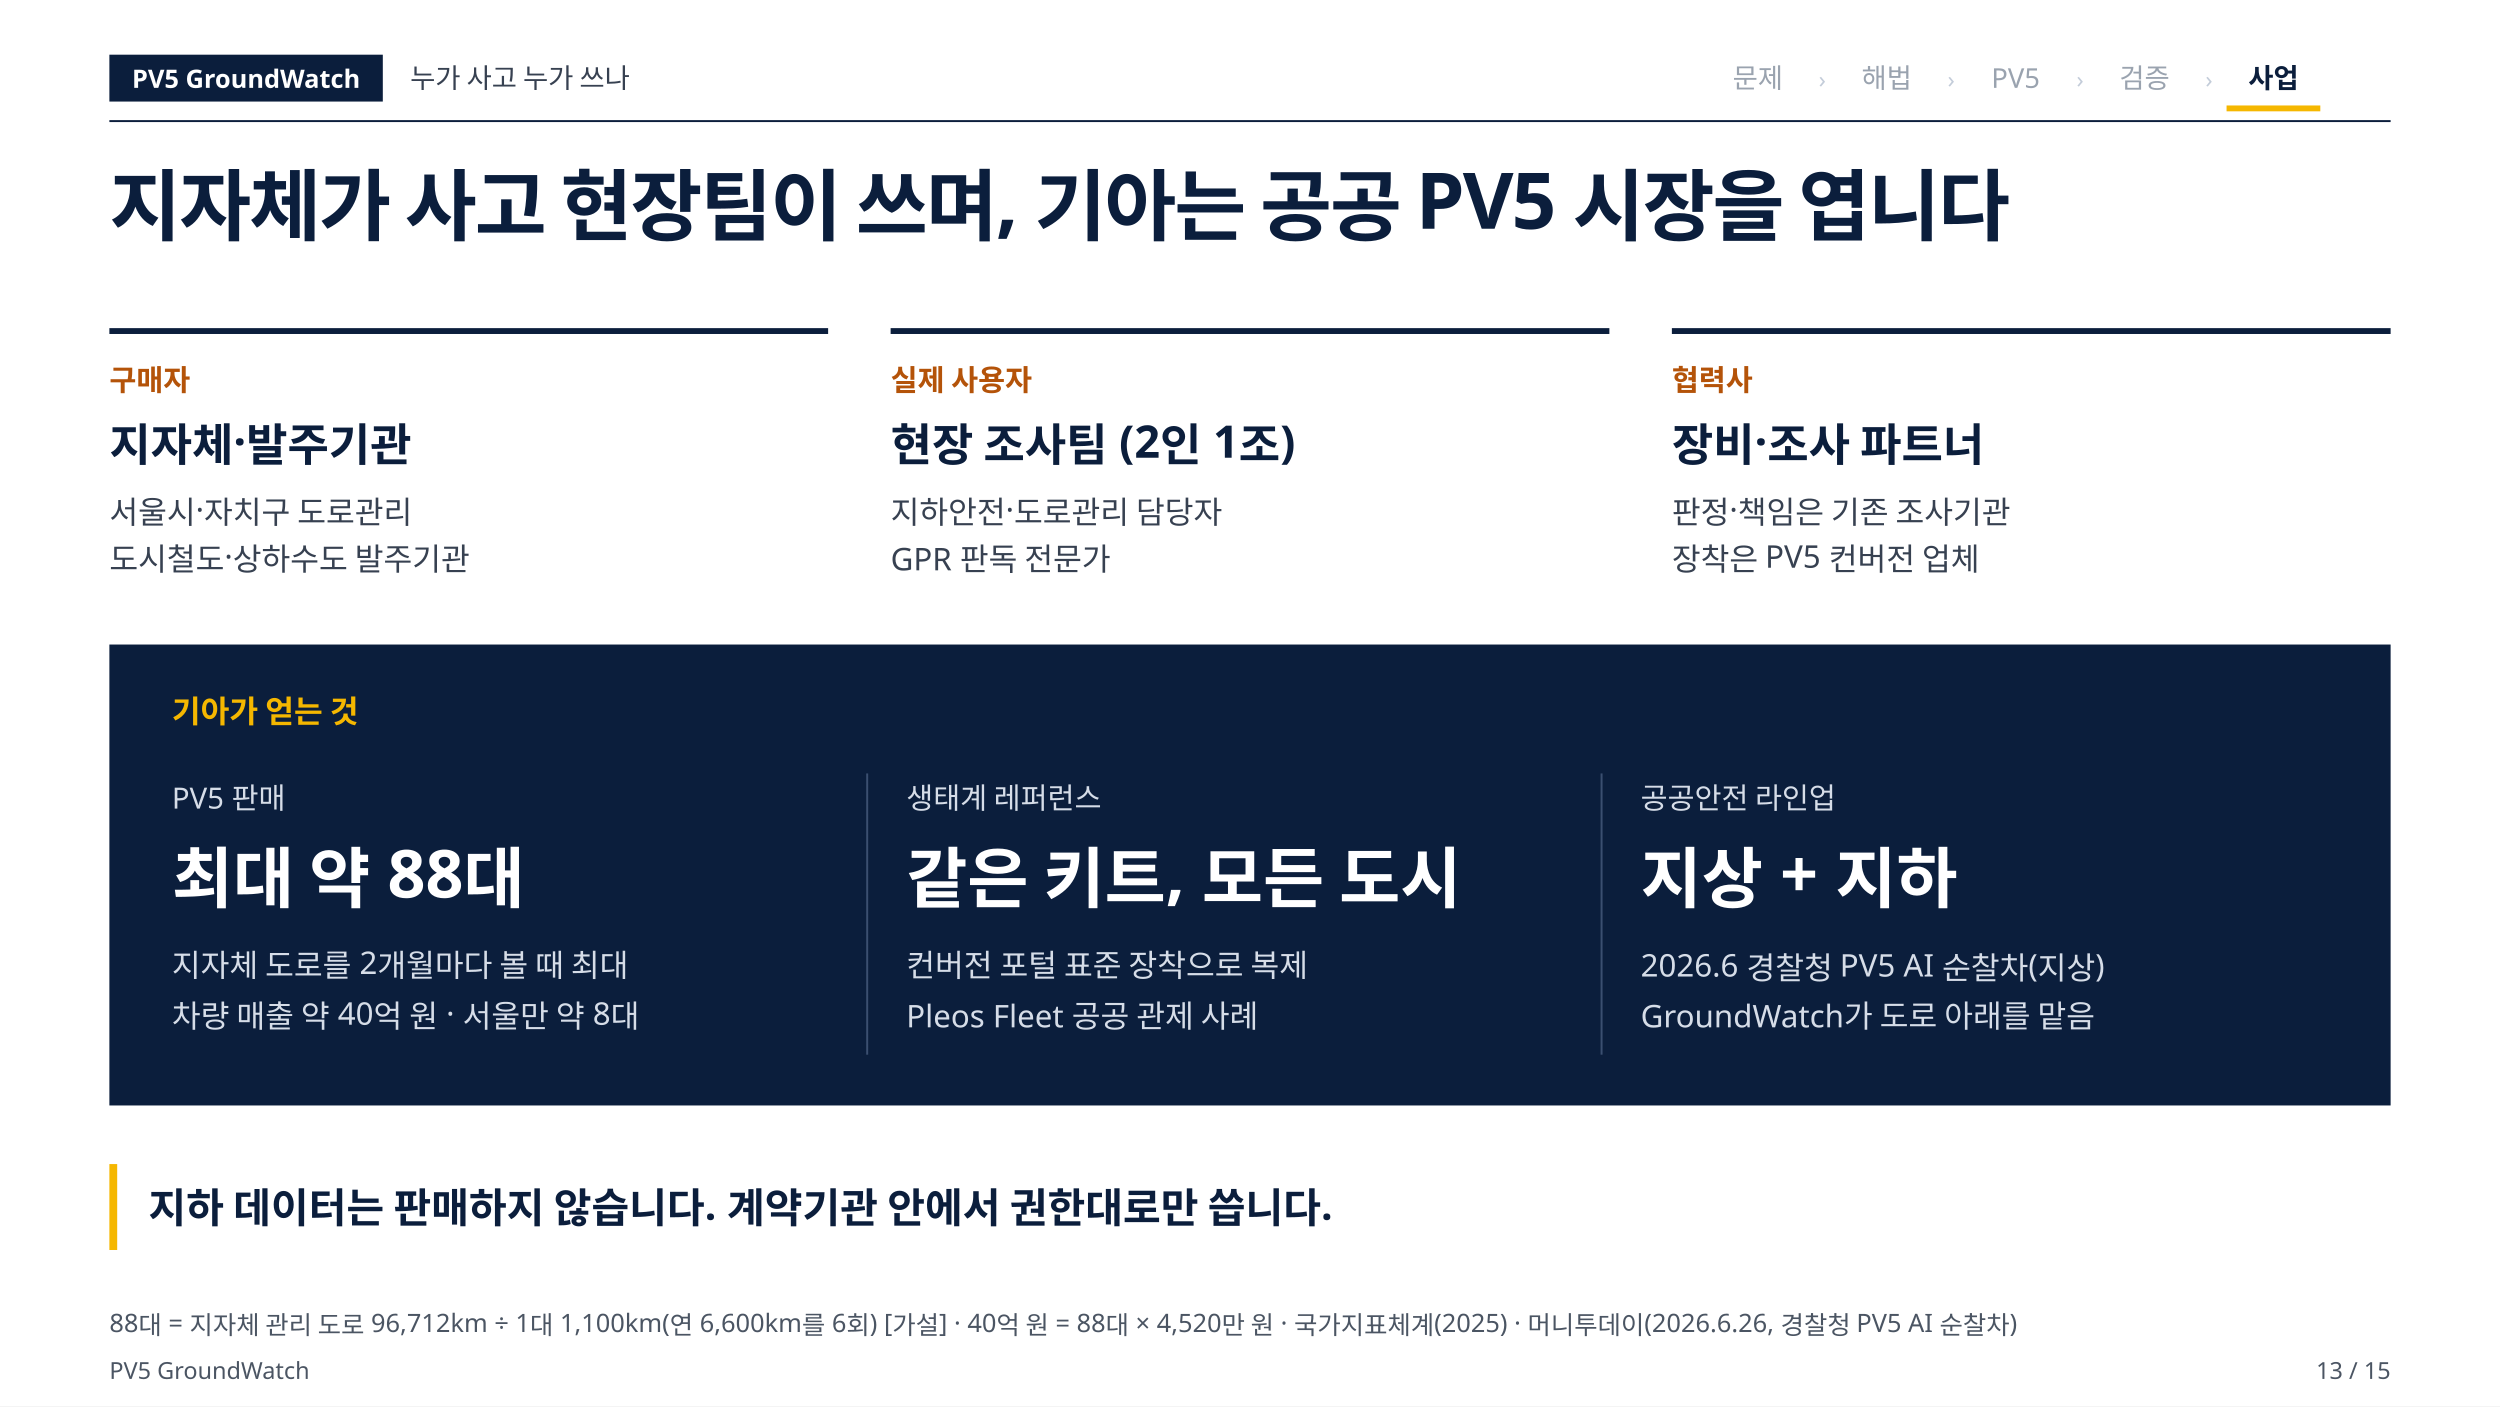
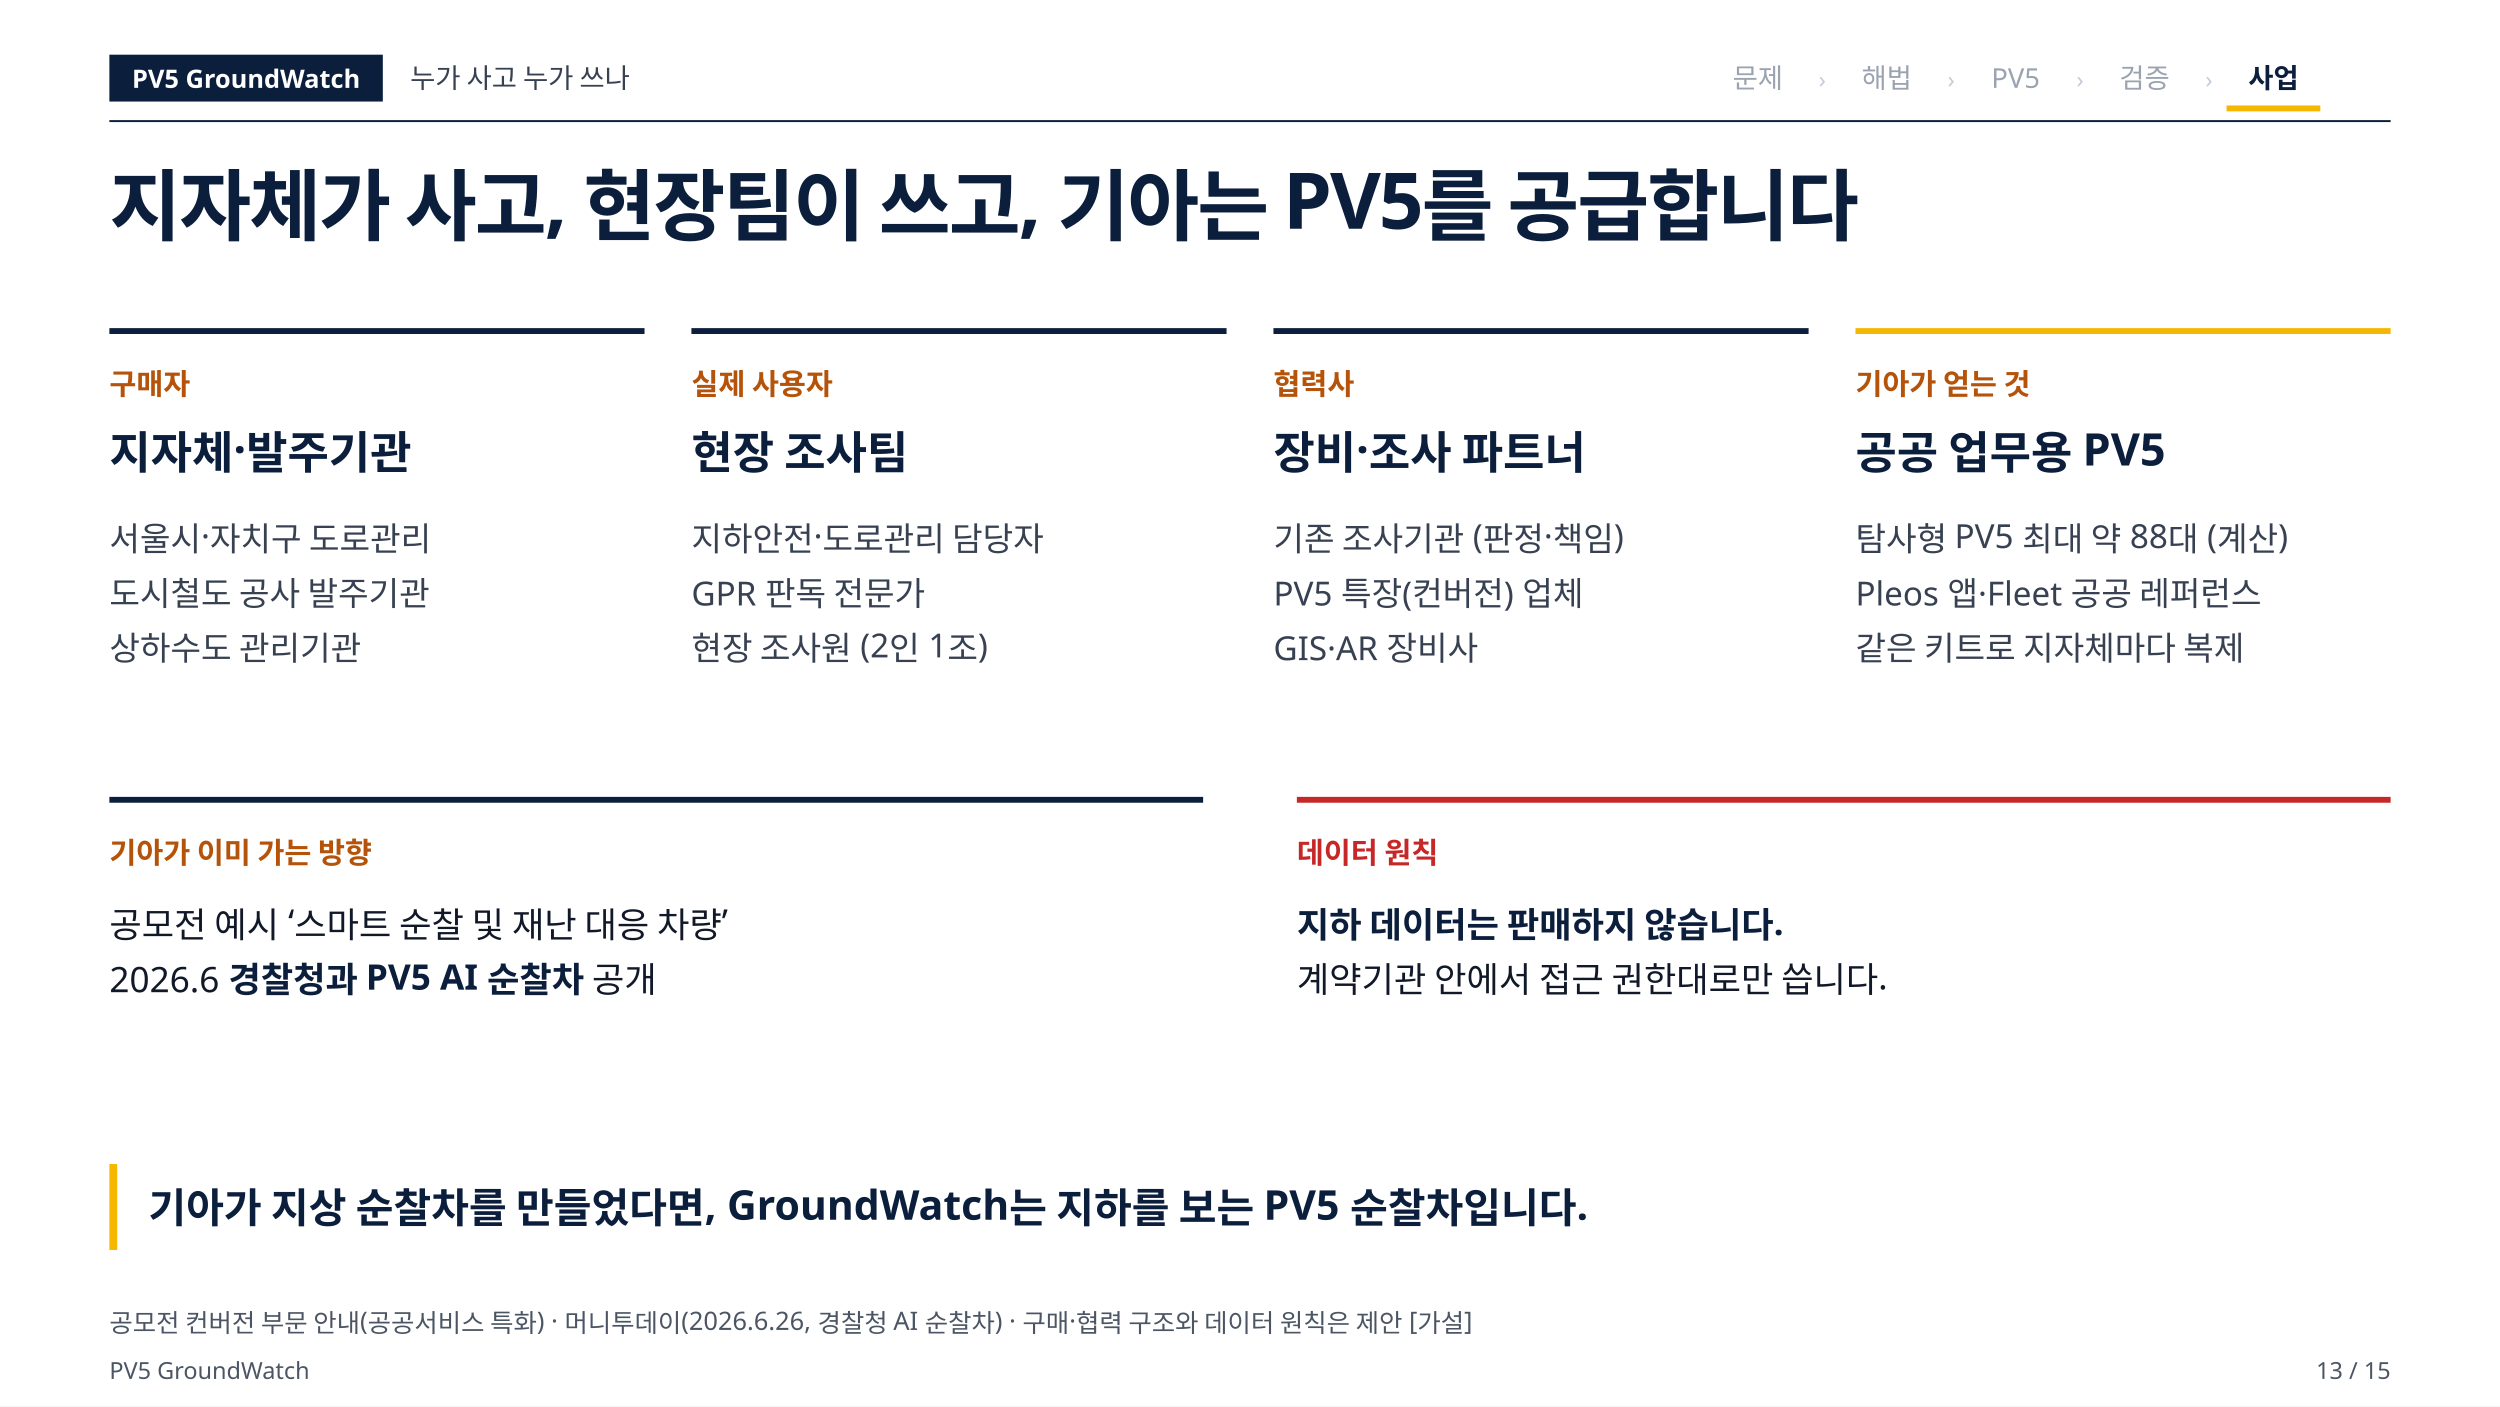
<svg xmlns="http://www.w3.org/2000/svg" viewBox="0 0 1280 720" lang="ko-KR" data-pptx-page-role="content" font-family="Pretendard, 'Malgun Gothic', sans-serif">
  <rect id="bg" x="0" y="0" width="1280" height="720" fill="#FFFFFF" />
  <g id="header" data-pptx-role="header" data-pptx-bounds="56 24 1168 40">
    <rect x="56" y="28" width="140" height="24" fill="#0B1E3C" />
    <text x="126" y="45" font-size="13" font-weight="bold" fill="#FFFFFF" text-anchor="middle">PV5 GroundWatch</text>
    <text x="210" y="45" font-size="14" fill="#374151">누가 사고 누가 쓰나</text>
    <text x="900" y="45" font-size="14" font-weight="normal" fill="#9AA3AF" text-anchor="middle">문제</text>
    <text x="933" y="45" font-size="12" fill="#C3CCD9" text-anchor="middle">›</text>
    <text x="966" y="45" font-size="14" font-weight="normal" fill="#9AA3AF" text-anchor="middle">해법</text>
    <text x="999" y="45" font-size="12" fill="#C3CCD9" text-anchor="middle">›</text>
    <text x="1032" y="45" font-size="14" font-weight="normal" fill="#9AA3AF" text-anchor="middle">PV5</text>
    <text x="1065" y="45" font-size="12" fill="#C3CCD9" text-anchor="middle">›</text>
    <text x="1098" y="45" font-size="14" font-weight="normal" fill="#9AA3AF" text-anchor="middle">검증</text>
    <text x="1131" y="45" font-size="12" fill="#C3CCD9" text-anchor="middle">›</text>
    <text x="1164" y="45" font-size="14" font-weight="bold" fill="#0B1E3C" text-anchor="middle">사업</text>
    <rect x="1140" y="54" width="48" height="3" fill="#F5B700" />
    <line x1="56" y1="62" x2="1224" y2="62" stroke="#0B1E3C" stroke-width="1" />
  </g>
  <g id="title" data-pptx-bounds="56 80 1168 56" letter-spacing="-1">
-     <text x="56" y="120" font-size="40" font-weight="bold" fill="#0B1E3C">지자체가 사고 현장팀이 쓰며, 기아는 공공 PV5 시장을 엽니다</text>
+     <text x="56" y="120" font-size="40" font-weight="bold" fill="#0B1E3C">지자체가 사고, 현장팀이 쓰고, 기아는 PV5를 공급합니다</text>
  </g>
-   <g id="who0" data-pptx-bounds="56 168 368 140">
-     <rect x="56" y="168" width="368" height="3" fill="#0B1E3C" />
-     <text x="56" y="200" font-size="15" font-weight="bold" fill="#B45309">구매자</text>
-     <text x="56" y="236" font-size="23" font-weight="bold" fill="#0B1E3C">지자체·발주기관</text>
-     <text x="56" y="268" font-size="16" fill="#374151">서울시·자치구 도로관리</text>
-     <text x="56" y="292" font-size="16" fill="#374151">도시철도·상하수도 발주기관</text>
+   <g id="who0" data-pptx-bounds="56 168 274 230">
+     <rect x="56" y="168" width="274" height="3" fill="#0B1E3C" />
+     <text x="56" y="202" font-size="15" font-weight="bold" fill="#B45309">구매자</text>
+     <text x="56" y="240" font-size="23" font-weight="bold" fill="#0B1E3C">지자체·발주기관</text>
+     <text x="56" y="282" font-size="17" fill="#374151">서울시·자치구 도로관리</text>
+     <text x="56" y="310" font-size="17" fill="#374151">도시철도 공사 발주기관</text>
+     <text x="56" y="338" font-size="17" fill="#374151">상하수도 관리기관</text>
  </g>
-   <g id="who1" data-pptx-bounds="456 168 368 140">
-     <rect x="456" y="168" width="368" height="3" fill="#0B1E3C" />
-     <text x="456" y="200" font-size="15" font-weight="bold" fill="#B45309">실제 사용자</text>
-     <text x="456" y="236" font-size="23" font-weight="bold" fill="#0B1E3C">현장 조사팀 (2인 1조)</text>
-     <text x="456" y="268" font-size="16" fill="#374151">지하안전·도로관리 담당자</text>
-     <text x="456" y="292" font-size="16" fill="#374151">GPR 판독 전문가</text>
+   <g id="who1" data-pptx-bounds="354 168 274 230">
+     <rect x="354" y="168" width="274" height="3" fill="#0B1E3C" />
+     <text x="354" y="202" font-size="15" font-weight="bold" fill="#B45309">실제 사용자</text>
+     <text x="354" y="240" font-size="23" font-weight="bold" fill="#0B1E3C">현장 조사팀</text>
+     <text x="354" y="282" font-size="17" fill="#374151">지하안전·도로관리 담당자</text>
+     <text x="354" y="310" font-size="17" fill="#374151">GPR 판독 전문가</text>
+     <text x="354" y="338" font-size="17" fill="#374151">현장 조사원 (2인 1조)</text>
  </g>
-   <g id="who2" data-pptx-bounds="856 168 368 140">
-     <rect x="856" y="168" width="368" height="3" fill="#0B1E3C" />
-     <text x="856" y="200" font-size="15" font-weight="bold" fill="#B45309">협력사</text>
-     <text x="856" y="236" font-size="23" font-weight="bold" fill="#0B1E3C">장비·조사 파트너</text>
-     <text x="856" y="268" font-size="16" fill="#374151">판정·책임은 기존 조사기관</text>
-     <text x="856" y="292" font-size="16" fill="#374151">장착은 PV5 컨버전 업체</text>
+   <g id="who2" data-pptx-bounds="652 168 274 230">
+     <rect x="652" y="168" width="274" height="3" fill="#0B1E3C" />
+     <text x="652" y="202" font-size="15" font-weight="bold" fill="#B45309">협력사</text>
+     <text x="652" y="240" font-size="23" font-weight="bold" fill="#0B1E3C">장비·조사 파트너</text>
+     <text x="652" y="282" font-size="17" fill="#374151">기존 조사기관 (판정·책임)</text>
+     <text x="652" y="310" font-size="17" fill="#374151">PV5 특장(컨버전) 업체</text>
+     <text x="652" y="338" font-size="17" fill="#374151">GIS·AR 장비사</text>
  </g>
-   <g id="kia" data-pptx-bounds="56 330 1168 236">
-     <rect x="56" y="330" width="1168" height="236" fill="#0B1E3C" />
-     <text x="88" y="370" font-size="16" font-weight="bold" fill="#F5B700">기아가 얻는 것</text>
-     <text x="88" y="414" font-size="15" fill="#D6DDE8">PV5 판매</text>
-     <text x="88" y="462" font-size="34" font-weight="bold" fill="#FFFFFF">최대 약 88대</text>
-     <text x="88" y="500" font-size="16" fill="#D6DDE8">지자체 도로를 2개월마다 볼 때 최대</text>
-     <text x="88" y="526" font-size="16" fill="#D6DDE8">차량 매출 약 40억 원 · 서울만 약 8대</text>
-     <line x1="444" y1="396" x2="444" y2="540" stroke="#3B4F70" stroke-width="1" />
-     <text x="464" y="414" font-size="15" fill="#D6DDE8">생태계 레퍼런스</text>
-     <text x="464" y="462" font-size="34" font-weight="bold" fill="#FFFFFF">같은 키트, 모든 도시</text>
-     <text x="464" y="500" font-size="16" fill="#D6DDE8">컨버전 포털 표준 장착으로 복제</text>
-     <text x="464" y="526" font-size="16" fill="#D6DDE8">Pleos Fleet 공공 관제 사례</text>
-     <line x1="820" y1="396" x2="820" y2="540" stroke="#3B4F70" stroke-width="1" />
-     <text x="840" y="414" font-size="15" fill="#D6DDE8">공공안전 라인업</text>
-     <text x="840" y="462" font-size="34" font-weight="bold" fill="#FFFFFF">지상 + 지하</text>
-     <text x="840" y="500" font-size="16" fill="#D6DDE8">2026.6 경찰청 PV5 AI 순찰차(지상)</text>
-     <text x="840" y="526" font-size="16" fill="#D6DDE8">GroundWatch가 도로 아래를 맡음</text>
+   <g id="who3" data-pptx-bounds="950 168 274 230">
+     <rect x="950" y="168" width="274" height="3" fill="#F5B700" />
+     <text x="950" y="202" font-size="15" font-weight="bold" fill="#B45309">기아가 얻는 것</text>
+     <text x="950" y="240" font-size="23" font-weight="bold" fill="#0B1E3C">공공 업무용 PV5</text>
+     <text x="950" y="282" font-size="17" fill="#374151">탐사형 PV5 최대 약 88대 (계산)</text>
+     <text x="950" y="310" font-size="17" fill="#374151">Pleos 앱·Fleet 공공 레퍼런스</text>
+     <text x="950" y="338" font-size="17" fill="#374151">같은 키트로 지자체마다 복제</text>
+   </g>
+   <g id="data" data-pptx-bounds="56 404 1168 130">
+     <rect x="56" y="408" width="560" height="3" fill="#0B1E3C" />
+     <text x="56" y="442" font-size="15" font-weight="bold" fill="#B45309">기아가 이미 가는 방향</text>
+     <text x="56" y="480" font-size="18" fill="#111827">공모전 예시 ‘스마트 순찰 및 재난 대응 차량’</text>
+     <text x="56" y="508" font-size="18" fill="#111827">2026.6 <tspan font-weight="bold" fill="#0B1E3C">경찰청과 PV5 AI 순찰차</tspan> 공개</text>
+     <rect x="664" y="408" width="560" height="3" fill="#C62828" />
+     <text x="664" y="442" font-size="15" font-weight="bold" fill="#C62828">데이터 원칙</text>
+     <text x="664" y="480" font-size="18" font-weight="bold" fill="#0B1E3C">지하 데이터는 판매하지 않습니다.</text>
+     <text x="664" y="508" font-size="18" fill="#111827">계약기관 안에서 접근 권한대로만 씁니다.</text>
  </g>
  <g id="conclusion" data-pptx-bounds="56 596 1168 44">
    <rect x="56" y="596" width="4" height="44" fill="#F5B700" />
-     <text x="76" y="626" font-size="21" font-weight="bold" fill="#0B1E3C">지하 데이터는 판매하지 않습니다. 계약기관 안에서 권한대로만 씁니다.</text>
+     <text x="76" y="626" font-size="21" font-weight="bold" fill="#0B1E3C">기아가 지상 순찰차를 만들었다면, GroundWatch는 지하를 보는 PV5 순찰차입니다.</text>
  </g>
  <g id="source" data-pptx-bounds="56 668 1168 20">
-     <text x="56" y="682" font-size="13" fill="#4B5563">88대 = 지자체 관리 도로 96,712km ÷ 1대 1,100km(연 6,600km를 6회) [가설] · 40억 원 = 88대 × 4,520만 원 · 국가지표체계(2025) · 머니투데이(2026.6.26, 경찰청 PV5 AI 순찰차)</text>
+     <text x="56" y="682" font-size="13" fill="#4B5563">공모전 컨버전 부문 안내(공공서비스 특화) · 머니투데이(2026.6.26, 경찰청 AI 순찰차) · 구매·협력 구조와 데이터 원칙은 제안 [가설]</text>
  </g>
  <g id="footer" data-pptx-role="footer" data-pptx-bounds="56 692 1168 22" fill="#4B5563" font-size="12">
    <text x="56" y="706">PV5 GroundWatch</text>
    <text x="1224" y="706" text-anchor="end">13 / 15</text>
  </g>
</svg>
